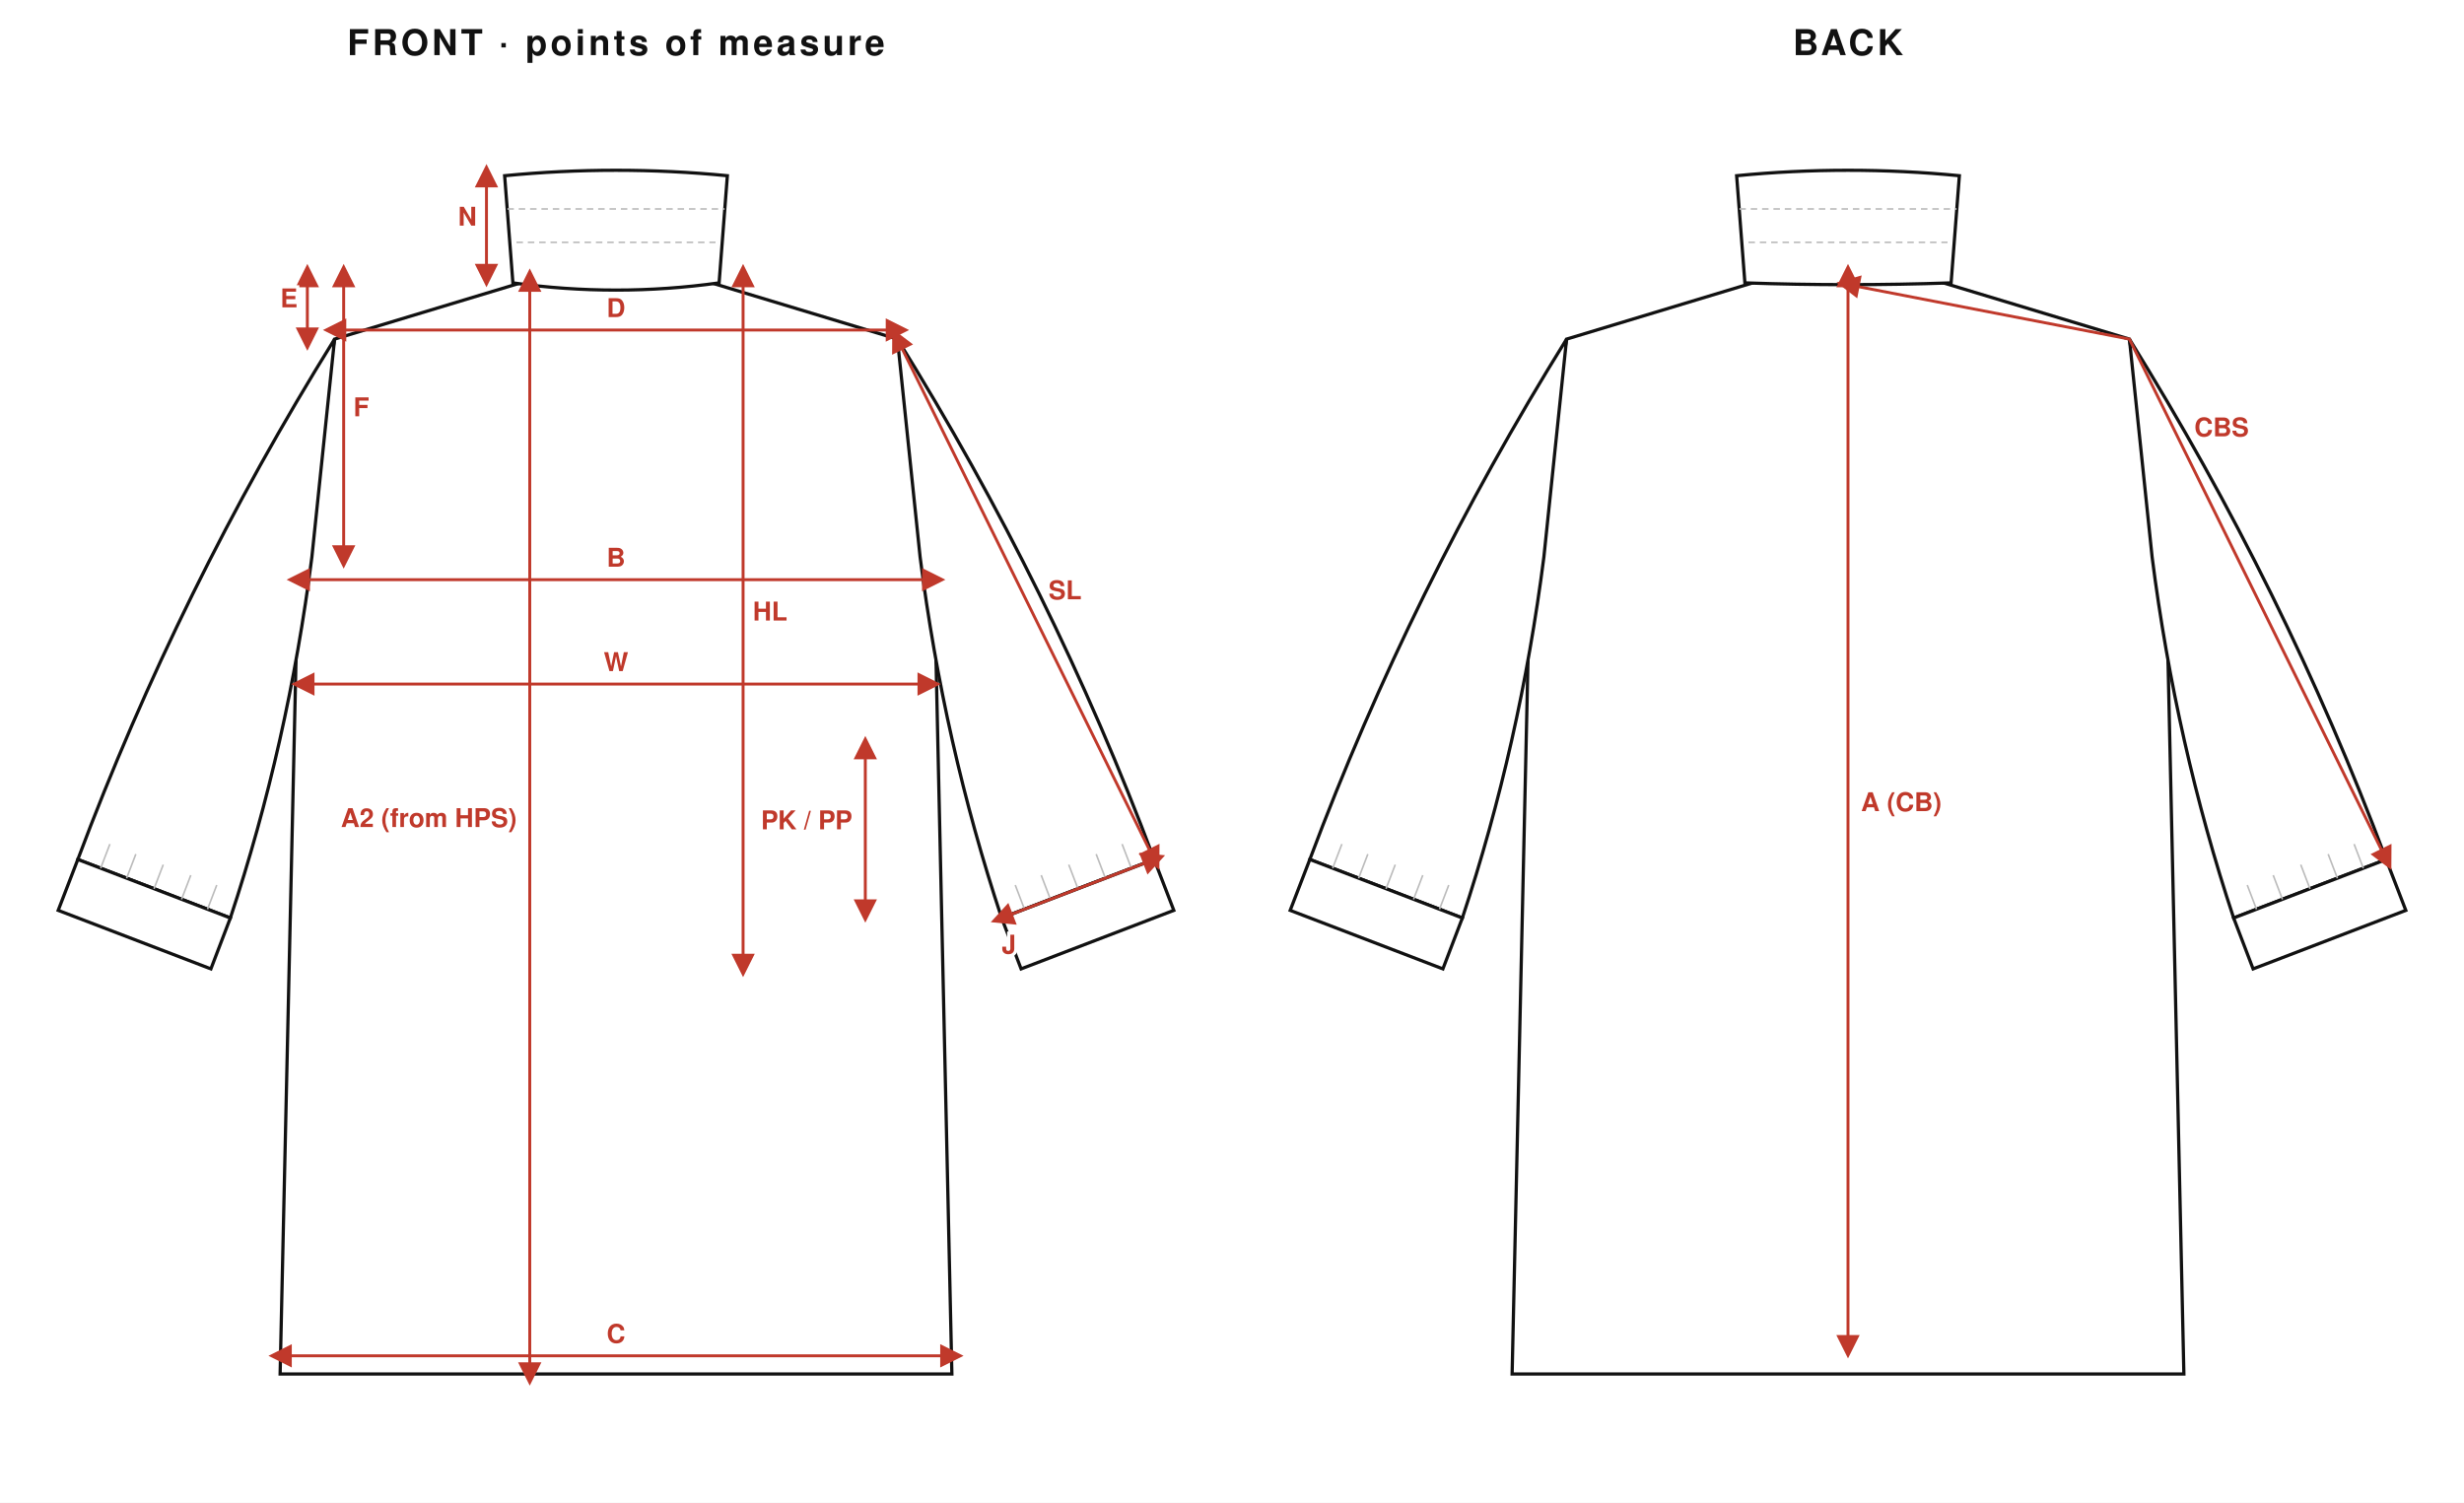
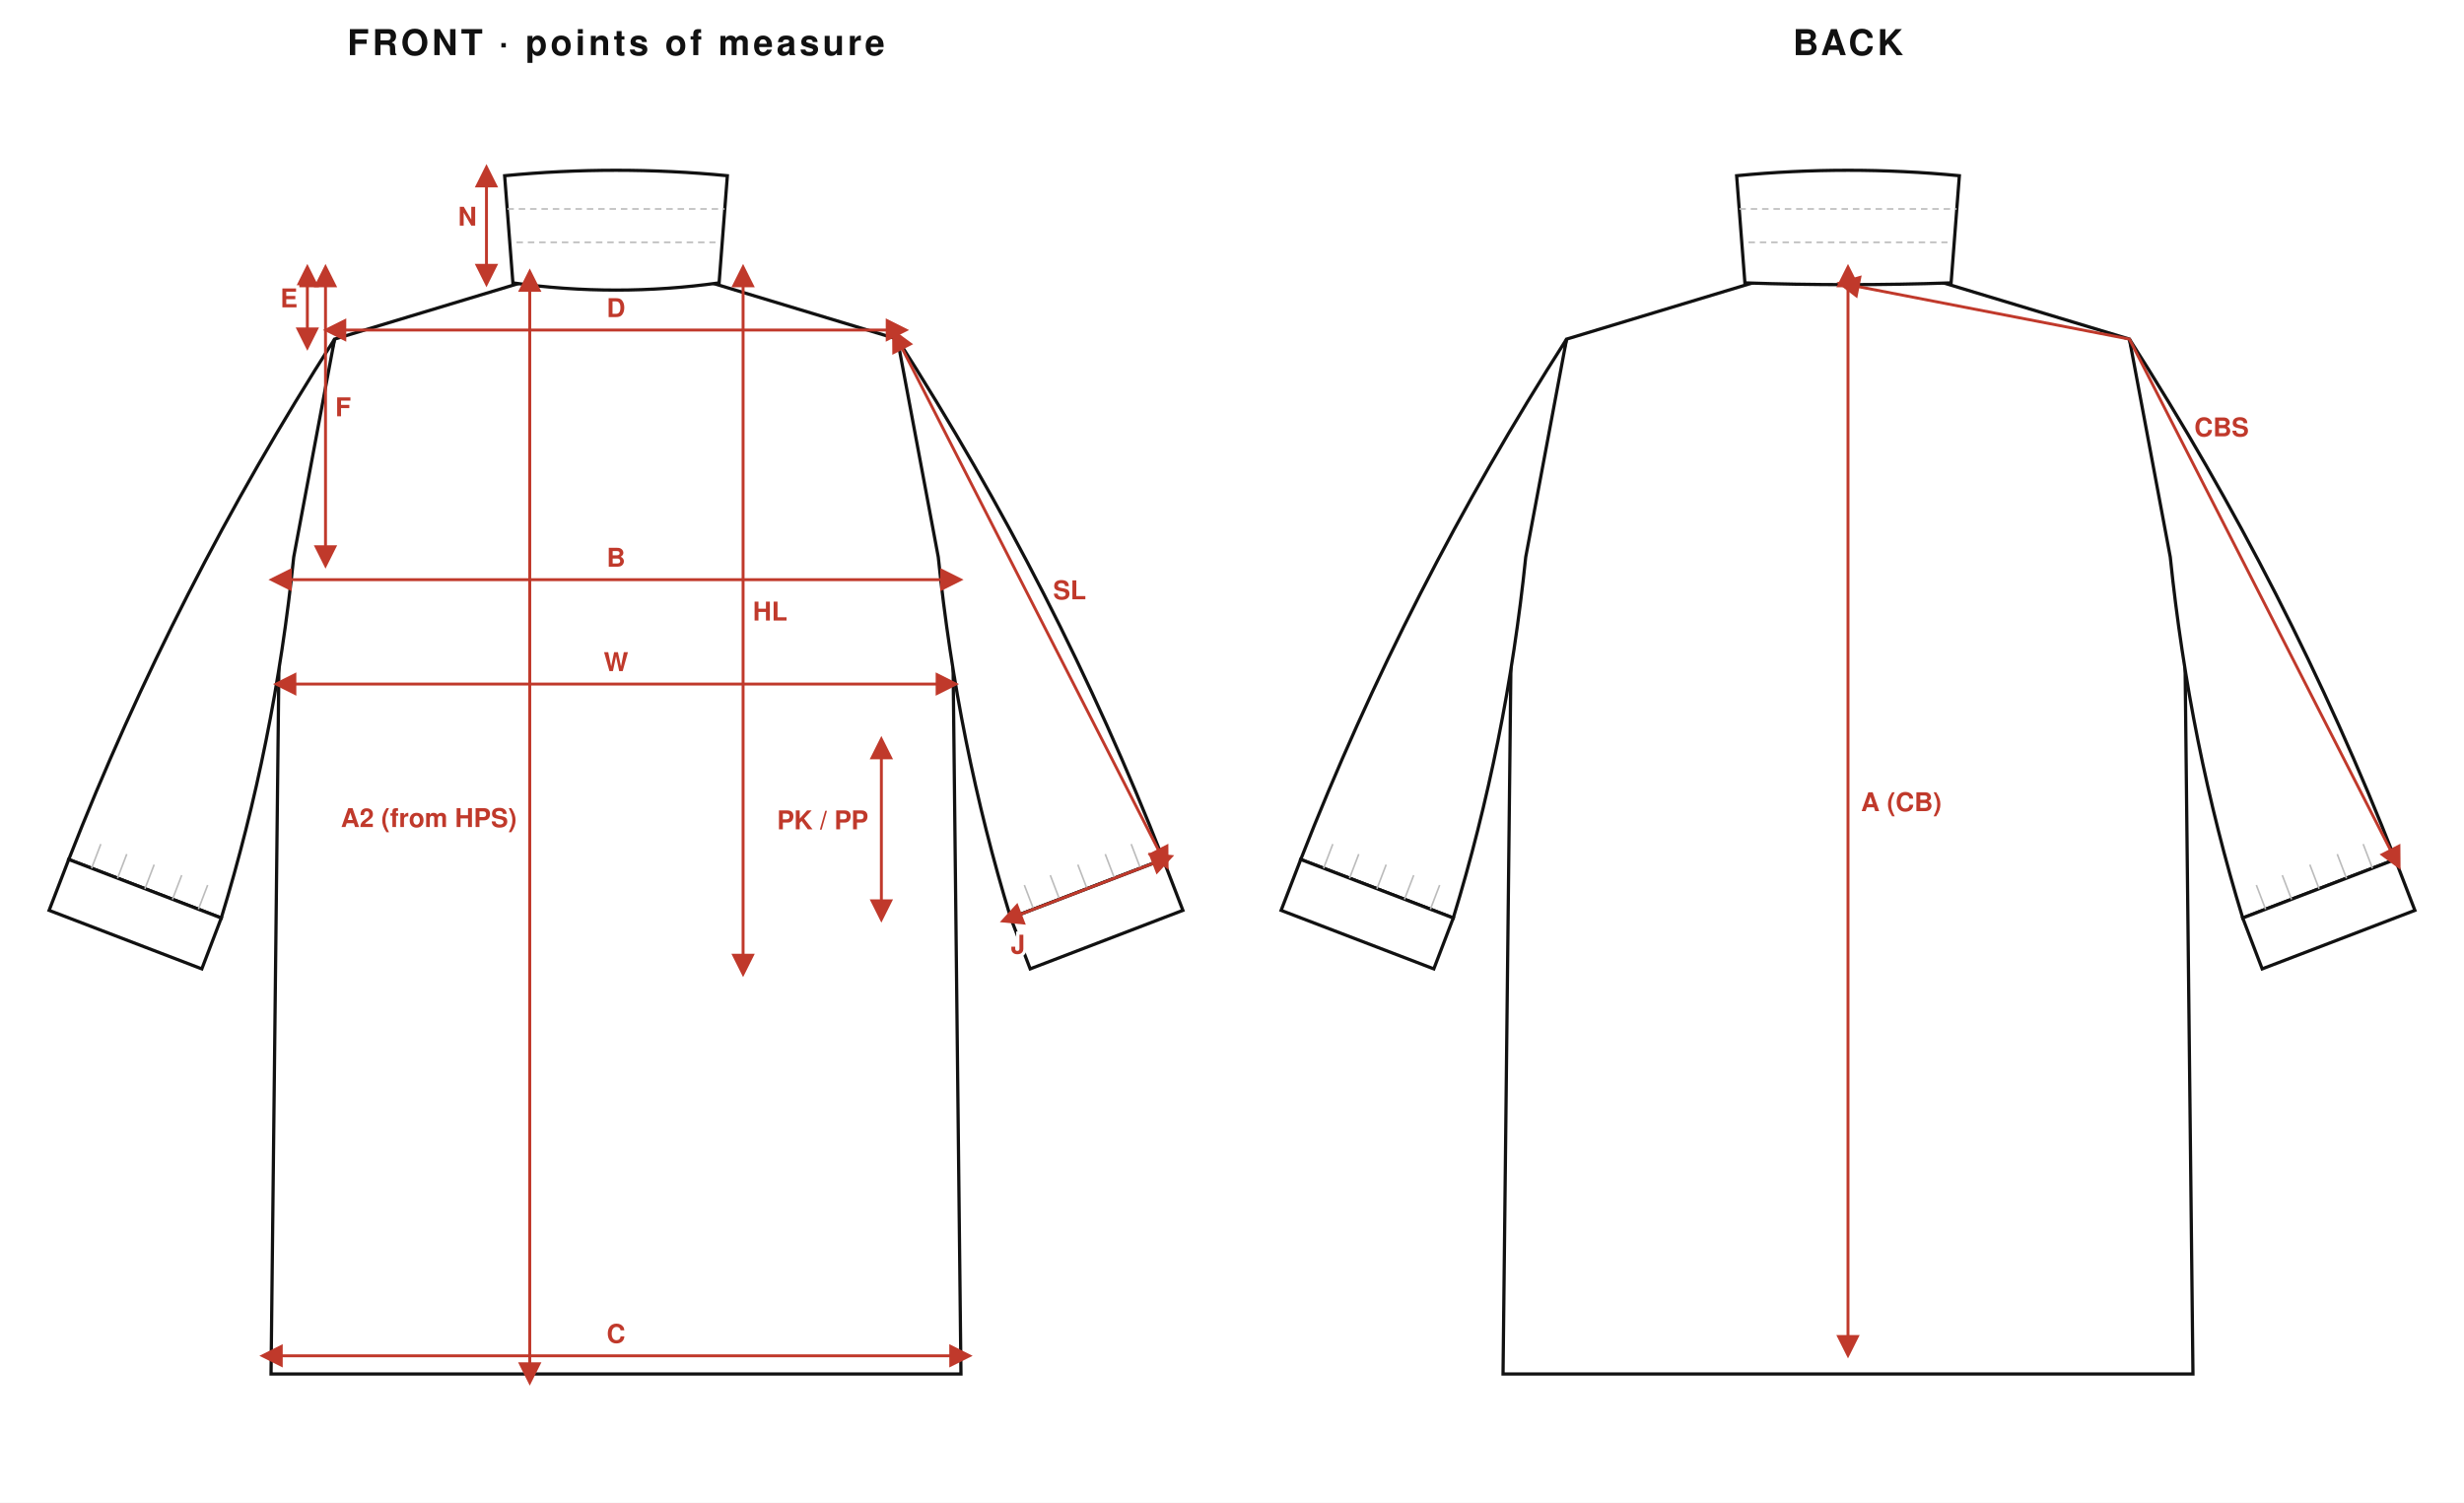
<svg xmlns="http://www.w3.org/2000/svg" width="1520" height="927" viewBox="0 0 1520 927">
  <style>.dim{stroke:#c0392b;stroke-width:1.8;fill:none;marker-start:url(#d);marker-end:url(#d)}.dt{font:700 16px Helvetica,Arial;fill:#c0392b;paint-order:stroke;stroke:#fff;stroke-width:4px}.t{font:700 22px Helvetica,Arial;fill:#111;letter-spacing:2px;text-anchor:middle}</style>
  <style>.o{fill:#fff;stroke:#111;stroke-width:2}.q{fill:none;stroke:#bbb;stroke-width:1;stroke-dasharray:4 3}.gat{fill:none;stroke:#bbb}</style>
  <defs>
    <marker id="d" markerWidth="8" markerHeight="8" refX="4" refY="4" orient="auto-start-reverse">
      <path d="M0,0 L8,4 L0,8 Z" fill="#c0392b" />
    </marker>
  </defs>
  <rect width="1520" height="927" fill="#fff" />
  <text class="t" x="380" y="34">FRONT · points of measure</text>
  <g transform="translate(0,40)">
-     <path class="o" d="M587.2,807.6 L576.0,303.6 L553.6,169.2 L433.2,132.8 L326.8,132.8 L206.4,169.2 L184.0,303.6 L172.8,807.6 Z" />
-     <path class="o" d="M206.4,169.2 Q110.5,323.3 48.0,490.2 L142.1,526.3 Q177.7,419.0 192.4,303.6 Z" />
-     <path class="o" d="M48.0,490.2 L35.9,521.6 L130.1,557.7 L142.1,526.3 Z" />
-     <path class="gat" d="M62.1,495.6 l5.7,-14.9" />
-     <path class="gat" d="M78.1,501.8 l5.7,-14.9" />
-     <path class="gat" d="M95.0,508.3 l5.7,-14.9" />
-     <path class="gat" d="M112.0,514.8 l5.7,-14.9" />
-     <path class="gat" d="M128.0,520.9 l5.7,-14.9" />
-     <path class="o" d="M553.6,169.2 Q649.5,323.3 712.0,490.2 L617.9,526.3 Q582.3,419.0 567.6,303.6 Z" />
-     <path class="o" d="M712.0,490.2 L724.1,521.6 L629.9,557.7 L617.9,526.3 Z" />
-     <path class="gat" d="M697.9,495.6 l-5.7,-14.9" />
-     <path class="gat" d="M681.9,501.8 l-5.7,-14.9" />
-     <path class="gat" d="M665.0,508.3 l-5.7,-14.9" />
-     <path class="gat" d="M648.0,514.8 l-5.7,-14.9" />
-     <path class="gat" d="M632.0,520.9 l-5.7,-14.9" />
+     <path class="o" d="M592.8,807.6 L587.2,303.6 L553.6,169.2 L433.2,132.8 L326.8,132.8 L206.4,169.2 L172.8,303.6 L167.2,807.6 Z" />
+     <path class="o" d="M206.4,169.2 Q107.7,323.3 42.4,490.2 L136.5,526.3 Q169.3,419.0 181.2,303.6 Z" />
+     <path class="o" d="M42.4,490.2 L30.3,521.6 L124.5,557.7 L136.5,526.3 Z" />
+     <path class="gat" d="M56.5,495.6 l5.7,-14.9" />
+     <path class="gat" d="M72.5,501.8 l5.7,-14.9" />
+     <path class="gat" d="M89.4,508.3 l5.7,-14.9" />
+     <path class="gat" d="M106.4,514.8 l5.7,-14.9" />
+     <path class="gat" d="M122.4,520.9 l5.7,-14.9" />
+     <path class="o" d="M553.6,169.2 Q652.3,323.3 717.6,490.2 L623.5,526.3 Q590.7,419.0 578.8,303.6 Z" />
+     <path class="o" d="M717.6,490.2 L729.7,521.6 L635.5,557.7 L623.5,526.3 Z" />
+     <path class="gat" d="M703.5,495.6 l-5.7,-14.9" />
+     <path class="gat" d="M687.5,501.8 l-5.7,-14.9" />
+     <path class="gat" d="M670.6,508.3 l-5.7,-14.9" />
+     <path class="gat" d="M653.6,514.8 l-5.7,-14.9" />
+     <path class="gat" d="M637.6,520.9 l-5.7,-14.9" />
    <path class="o" d="M316.4,134.5 L311.3,68.4 Q380.0,61.7 448.7,68.4 L443.6,134.5 Q380.0,143.4 316.4,134.5 Z" />
    <path class="q" d="M318.6,109.5 L441.4,109.5 M313.0,88.9 L447.0,88.9" />
    <path class="dim" d="M326.8,132.8 L326.8,807.6" />
    <text class="dt" x="318.8" y="470.2" text-anchor="end">A2 (from HPS)</text>
-     <path class="dim" d="M184.0,317.6 L576.0,317.6" />
+     <path class="dim" d="M172.8,317.6 L587.2,317.6" />
    <text class="dt" x="380.0" y="309.6" text-anchor="middle">B</text>
-     <path class="dim" d="M186.8,382.0 L573.2,382.0" />
+     <path class="dim" d="M175.6,382.0 L584.4,382.0" />
    <text class="dt" x="380.0" y="374.0" text-anchor="middle">W</text>
-     <path class="dim" d="M172.8,796.4 L587.2,796.4" />
+     <path class="dim" d="M167.2,796.4 L592.8,796.4" />
    <text class="dt" x="380.0" y="788.4" text-anchor="middle">C</text>
    <path class="dim" d="M206.4,163.6 L553.6,163.6" />
    <text class="dt" x="380.0" y="155.6" text-anchor="middle">D</text>
    <path class="dim" d="M189.6,130.0 L189.6,169.2" />
    <text class="dt" x="183.6" y="149.6" text-anchor="end">E</text>
-     <path class="dim" d="M212.0,130.0 L212.0,303.6" />
-     <text class="dt" x="218.0" y="216.8" text-anchor="start">F</text>
-     <path class="dim" d="M553.6,169.2 L712.0,490.2" />
-     <text class="dt" x="646.8" y="329.7">SL</text>
-     <path class="dim" d="M712.0,490.2 L617.9,526.3" />
-     <text class="dt" x="617.9" y="548.3">J</text>
-     <path class="dim" d="M533.8,421.2 L533.8,522.0" />
-     <text class="dt" x="525.8" y="471.6" text-anchor="end">PK / PP</text>
+     <path class="dim" d="M200.8,130.0 L200.8,303.6" />
+     <text class="dt" x="206.8" y="216.8" text-anchor="start">F</text>
+     <path class="dim" d="M553.6,169.2 L717.6,490.2" />
+     <text class="dt" x="649.6" y="329.7">SL</text>
+     <path class="dim" d="M717.6,490.2 L623.5,526.3" />
+     <text class="dt" x="623.5" y="548.3">J</text>
+     <path class="dim" d="M543.7,421.2 L543.7,522.0" />
+     <text class="dt" x="535.7" y="471.6" text-anchor="end">PK / PP</text>
    <path class="dim" d="M300.1,68.4 L300.1,130.0" />
    <text class="dt" x="294.1" y="99.2" text-anchor="end">N</text>
    <path class="dim" d="M458.4,130.0 L458.4,555.6" />
    <text class="dt" x="464.4" y="342.8" text-anchor="start">HL</text>
  </g>
  <text class="t" x="1140" y="34">BACK</text>
  <g transform="translate(760,40)">
-     <path class="o" d="M587.2,807.6 L576.0,303.6 L553.6,169.2 L433.2,132.8 L326.8,132.8 L206.4,169.2 L184.0,303.6 L172.8,807.6 Z" />
-     <path class="o" d="M206.4,169.2 Q110.5,323.3 48.0,490.2 L142.1,526.3 Q177.7,419.0 192.4,303.6 Z" />
-     <path class="o" d="M48.0,490.2 L35.9,521.6 L130.1,557.7 L142.1,526.3 Z" />
-     <path class="gat" d="M62.1,495.6 l5.7,-14.9" />
-     <path class="gat" d="M78.1,501.8 l5.7,-14.9" />
-     <path class="gat" d="M95.0,508.3 l5.7,-14.9" />
-     <path class="gat" d="M112.0,514.8 l5.7,-14.9" />
-     <path class="gat" d="M128.0,520.9 l5.7,-14.9" />
-     <path class="o" d="M553.6,169.2 Q649.5,323.3 712.0,490.2 L617.9,526.3 Q582.3,419.0 567.6,303.6 Z" />
-     <path class="o" d="M712.0,490.2 L724.1,521.6 L629.9,557.7 L617.9,526.3 Z" />
-     <path class="gat" d="M697.9,495.6 l-5.7,-14.9" />
-     <path class="gat" d="M681.9,501.8 l-5.7,-14.9" />
-     <path class="gat" d="M665.0,508.3 l-5.7,-14.9" />
-     <path class="gat" d="M648.0,514.8 l-5.7,-14.9" />
-     <path class="gat" d="M632.0,520.9 l-5.7,-14.9" />
+     <path class="o" d="M592.8,807.6 L587.2,303.6 L553.6,169.2 L433.2,132.8 L326.8,132.8 L206.4,169.2 L172.8,303.6 L167.2,807.6 Z" />
+     <path class="o" d="M206.4,169.2 Q107.7,323.3 42.4,490.2 L136.5,526.3 Q169.3,419.0 181.2,303.6 Z" />
+     <path class="o" d="M42.4,490.2 L30.3,521.6 L124.5,557.7 L136.5,526.3 Z" />
+     <path class="gat" d="M56.5,495.6 l5.7,-14.9" />
+     <path class="gat" d="M72.5,501.8 l5.7,-14.9" />
+     <path class="gat" d="M89.4,508.3 l5.7,-14.9" />
+     <path class="gat" d="M106.4,514.8 l5.7,-14.9" />
+     <path class="gat" d="M122.4,520.9 l5.7,-14.9" />
+     <path class="o" d="M553.6,169.2 Q652.3,323.3 717.6,490.2 L623.5,526.3 Q590.7,419.0 578.8,303.6 Z" />
+     <path class="o" d="M717.6,490.2 L729.7,521.6 L635.5,557.7 L623.5,526.3 Z" />
+     <path class="gat" d="M703.5,495.6 l-5.7,-14.9" />
+     <path class="gat" d="M687.5,501.8 l-5.7,-14.9" />
+     <path class="gat" d="M670.6,508.3 l-5.7,-14.9" />
+     <path class="gat" d="M653.6,514.8 l-5.7,-14.9" />
+     <path class="gat" d="M637.6,520.9 l-5.7,-14.9" />
    <path class="o" d="M316.4,134.5 L311.3,68.4 Q380.0,61.7 448.7,68.4 L443.6,134.5 Q380.0,136.7 316.4,134.5 Z" />
    <path class="q" d="M318.6,109.5 L441.4,109.5 M313.0,88.9 L447.0,88.9" />
    <path class="dim" d="M380.0,130.0 L380.0,790.8" />
    <text class="dt" x="388.0" y="460.4" text-anchor="start">A (CB)</text>
-     <path class="dim" d="M380.0,135.6 L553.6,169.2 L712.0,490.2" />
+     <path class="dim" d="M380.0,135.6 L553.6,169.2 L717.6,490.2" />
    <text class="dt" x="593.6" y="229.2">CBS</text>
  </g>
</svg>
